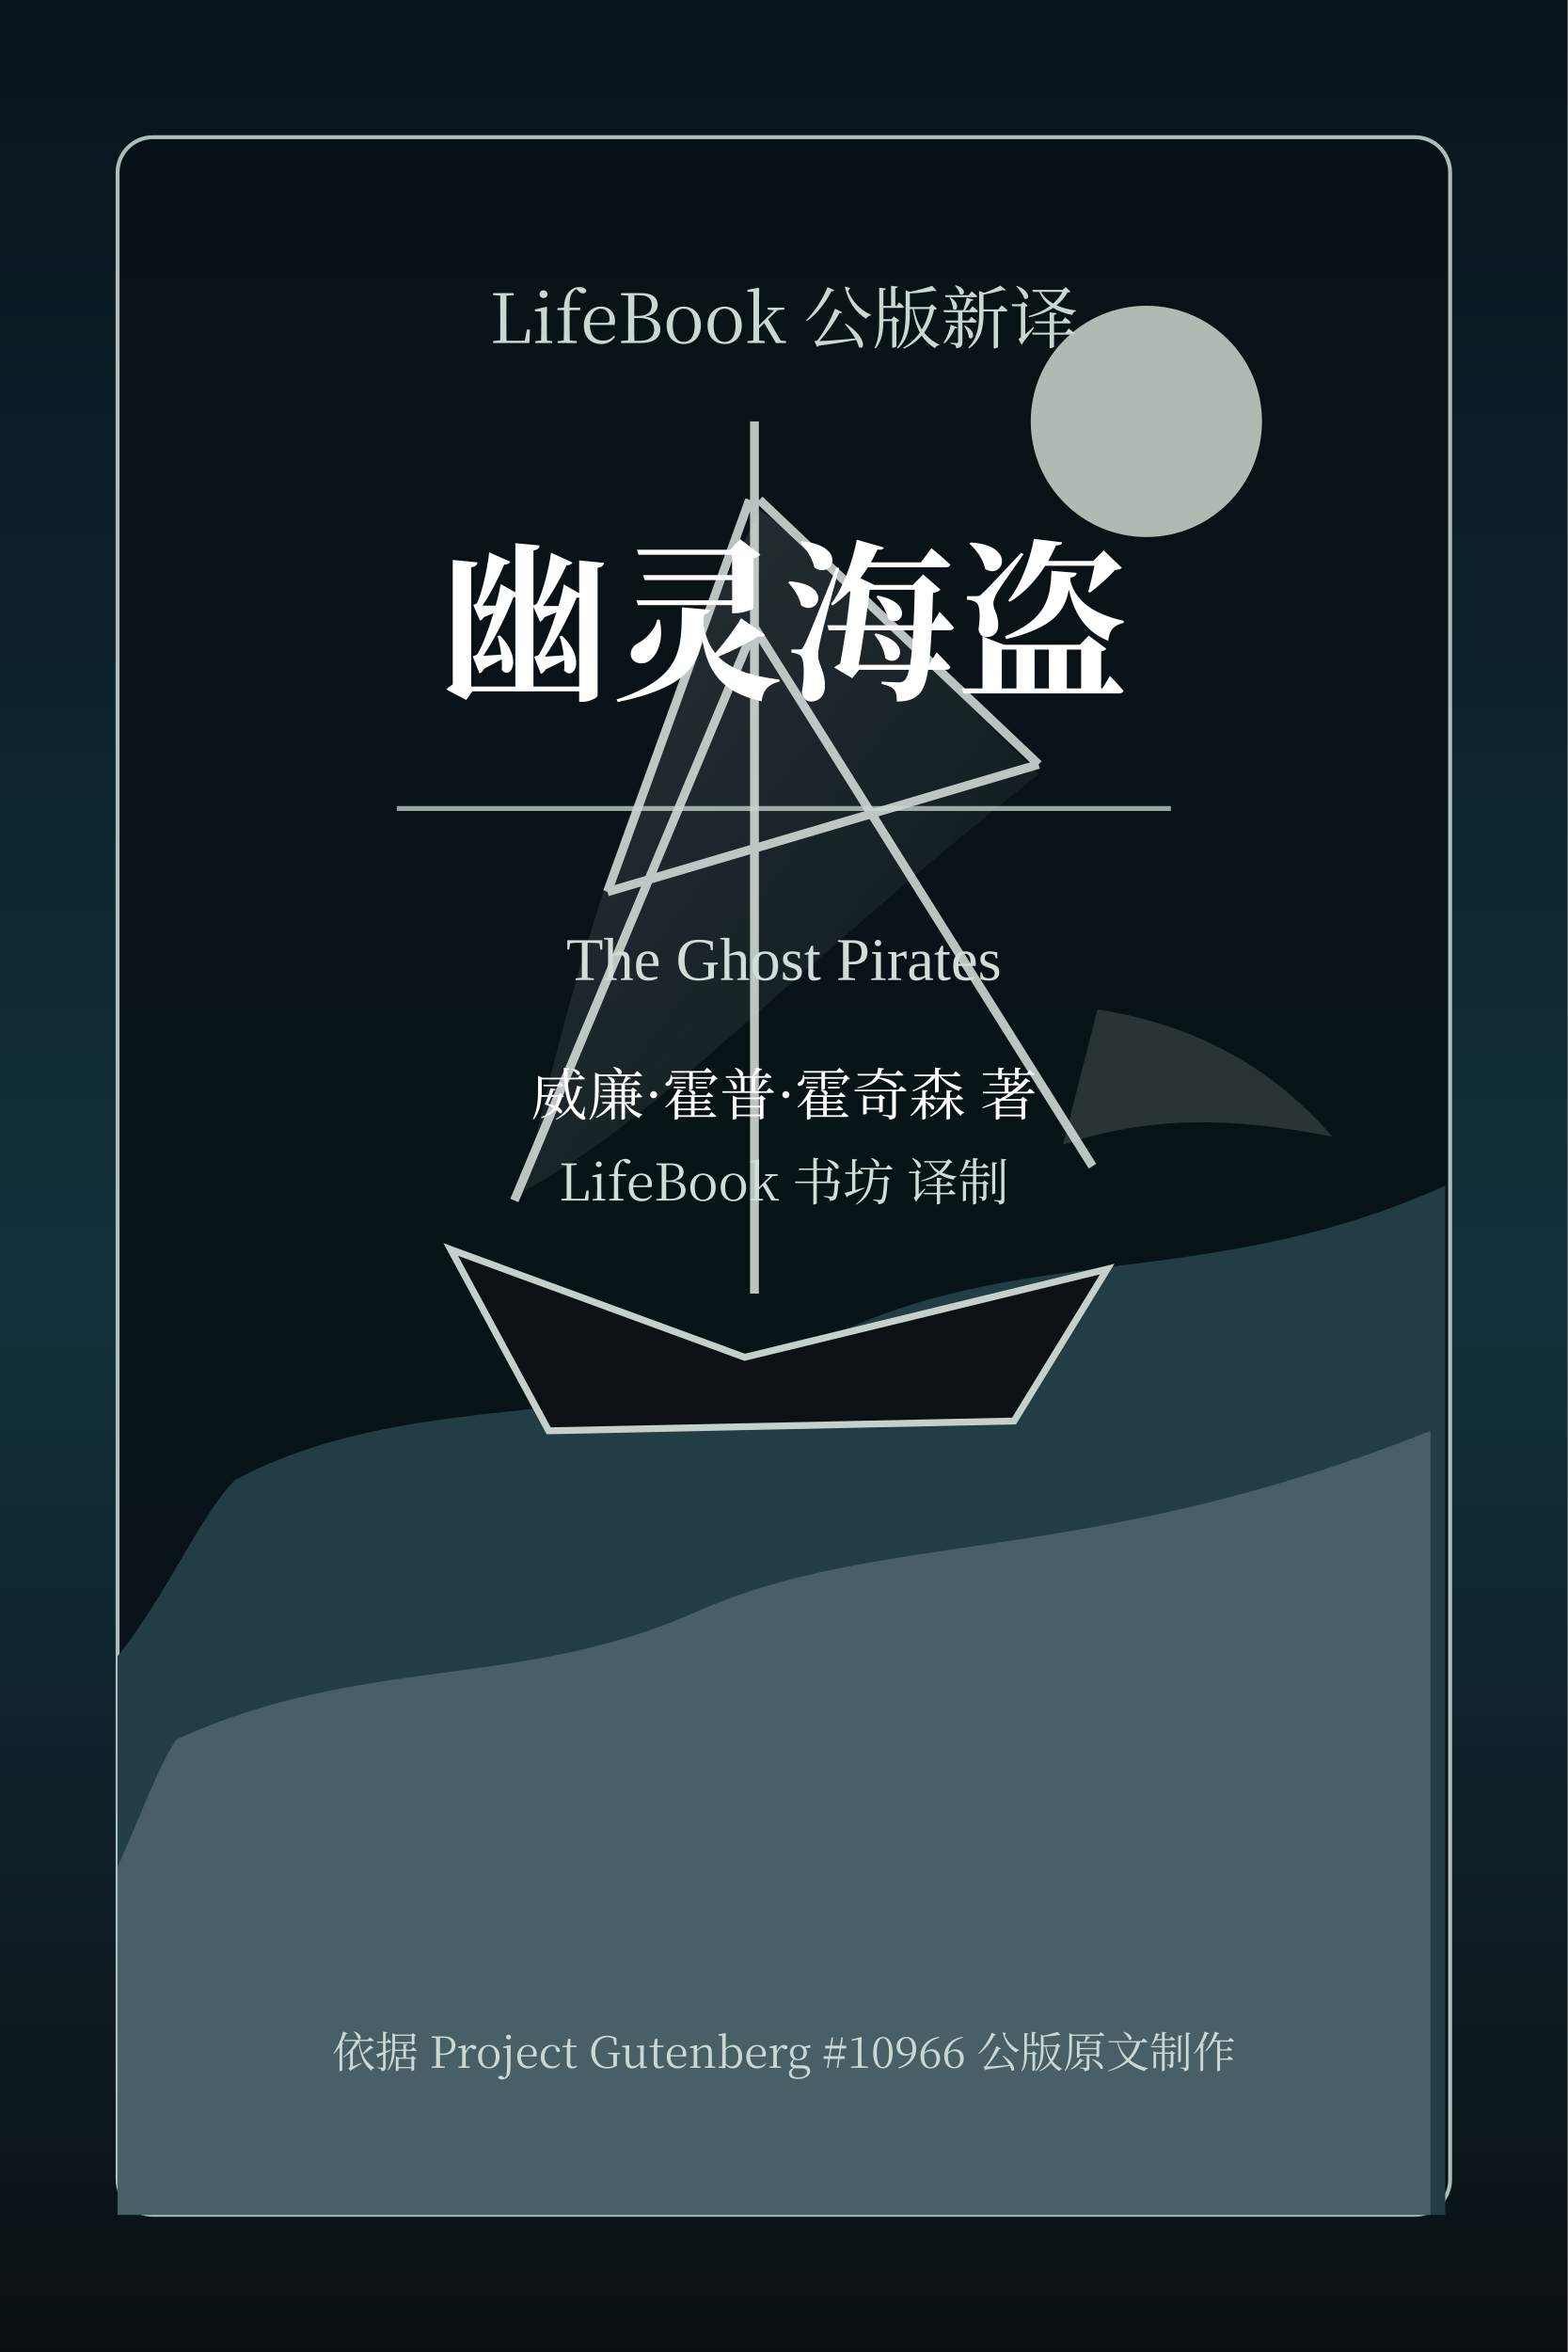
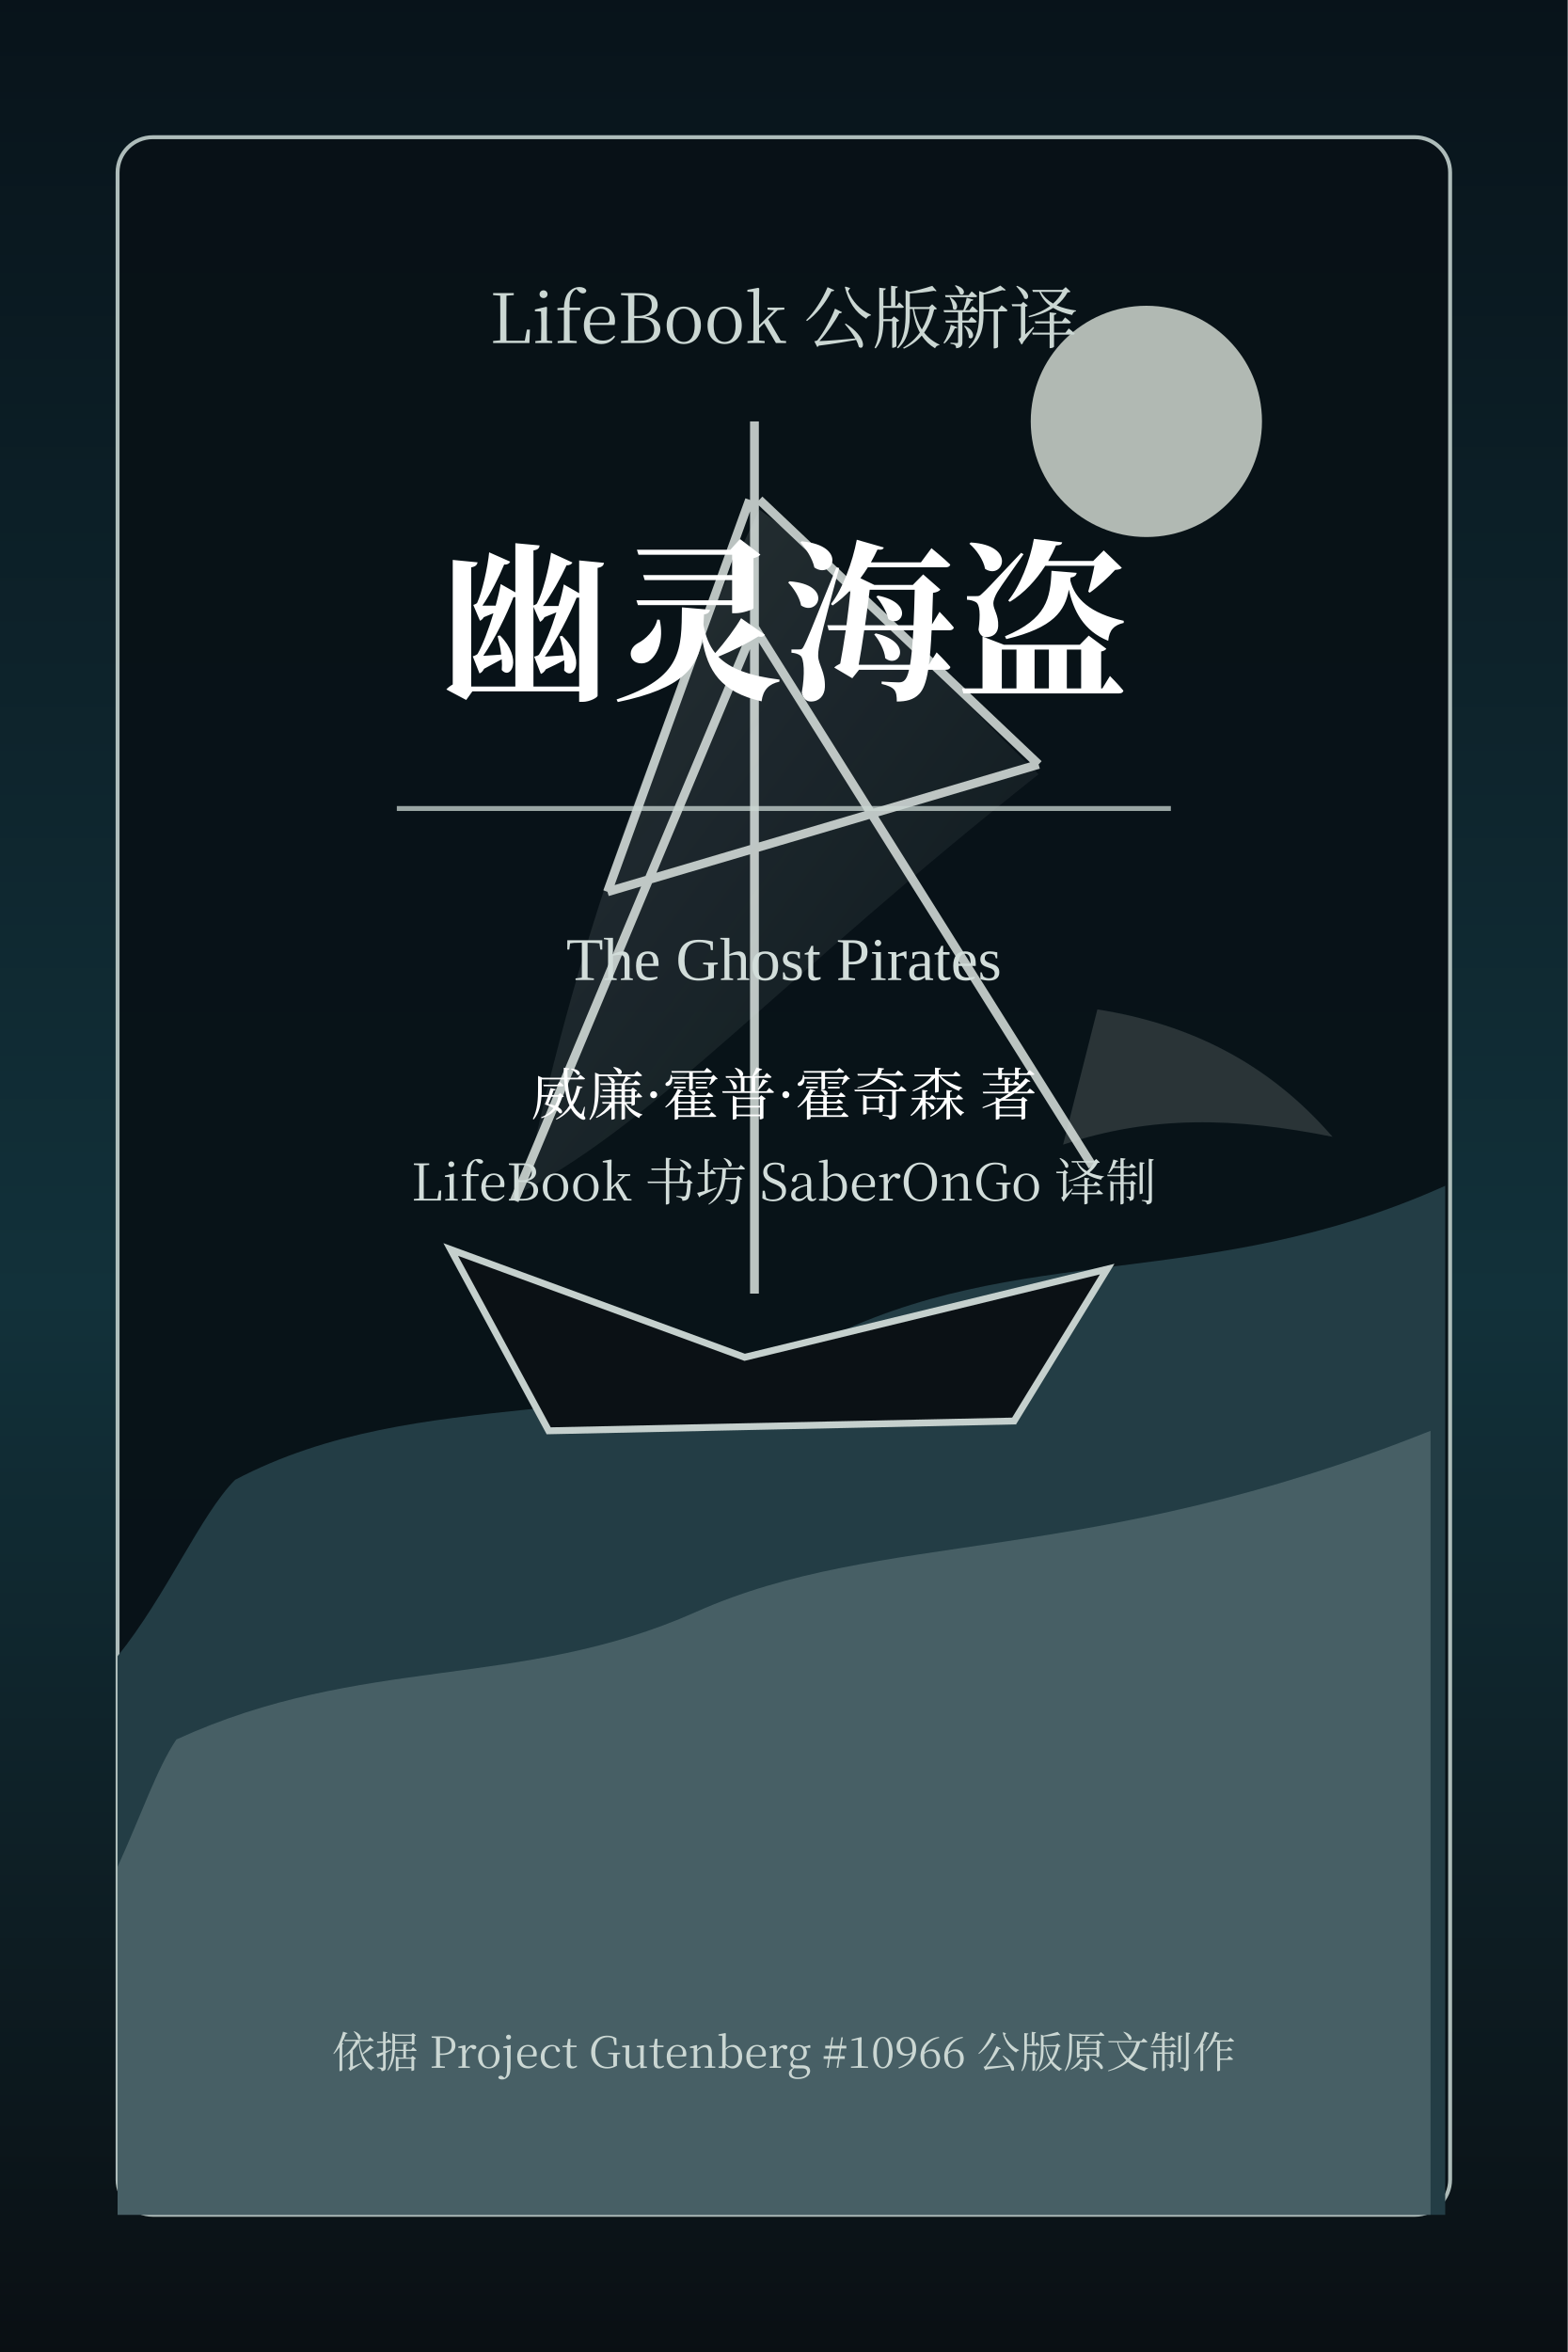
<svg xmlns="http://www.w3.org/2000/svg" width="1600" height="2400" viewBox="0 0 1600 2400" role="img" aria-label="幽灵海盗封面">
  <defs>
    <linearGradient id="sea" x1="0" y1="0" x2="0" y2="1">
      <stop offset="0" stop-color="#08131a" />
      <stop offset="0.55" stop-color="#12313a" />
      <stop offset="1" stop-color="#0a0f13" />
    </linearGradient>
    <linearGradient id="mist" x1="0" y1="0" x2="1" y2="1">
      <stop offset="0" stop-color="#dfe9e7" stop-opacity="0.15" />
      <stop offset="1" stop-color="#dfe9e7" stop-opacity="0.02" />
    </linearGradient>
  </defs>
  <rect width="1600" height="2400" fill="url(#sea)" />
  <rect x="120" y="140" width="1360" height="2120" rx="36" fill="#071116" stroke="#b8c7c3" stroke-width="4" opacity="0.94" />
  <circle cx="1170" cy="430" r="118" fill="#d7ded6" opacity="0.82" />
  <path d="M240 1510 C430 1410 650 1465 835 1370 C1040 1265 1230 1320 1475 1210 L1475 2260 L120 2260 L120 1690 C170 1628 205 1545 240 1510 Z" fill="#233d45" />
  <path d="M180 1775 C370 1688 530 1725 710 1645 C900 1560 1110 1600 1460 1460 L1460 2260 L120 2260 L120 1905 C145 1850 160 1805 180 1775 Z" fill="#5d7579" opacity="0.62" />
  <path d="M460 1275 L760 1385 L1130 1295 L1035 1450 L560 1460 Z" fill="#0b1115" stroke="#c5d0cd" stroke-width="7" />
  <path d="M770 430 L770 1320 M620 910 L1060 780 M620 910 L765 510 M1060 780 L775 510 M770 640 L525 1225 M770 640 L1115 1190" stroke="#d8e0dc" stroke-width="9" opacity="0.86" />
  <path d="M775 520 C675 730 595 930 535 1215 C675 1140 795 1000 1060 790 C955 690 880 595 775 520 Z" fill="url(#mist)" />
  <path d="M1120 1030 C1215 1045 1295 1085 1360 1160 C1260 1140 1175 1138 1085 1168 Z" fill="#dce5df" opacity="0.16" />
  <text x="800" y="350" text-anchor="middle" font-family="Noto Serif CJK SC, Source Han Serif SC, STSong, SimSun, serif" font-size="70" fill="#cbd7d3">LifeBook 公版新译</text>
  <text x="800" y="700" text-anchor="middle" font-family="Noto Serif CJK SC, Source Han Serif SC, STSong, SimSun, serif" font-weight="700" font-size="176" fill="#ffffff">幽灵海盗</text>
  <line x1="405" y1="825" x2="1195" y2="825" stroke="#cbd7d3" stroke-width="5" opacity="0.75" />
  <text x="800" y="1000" text-anchor="middle" font-family="Georgia, 'Times New Roman', serif" font-size="62" fill="#d2ddda">The Ghost Pirates</text>
  <text x="800" y="1138" text-anchor="middle" font-family="Noto Serif CJK SC, Source Han Serif SC, STSong, SimSun, serif" font-size="58" fill="#ffffff">威廉·霍普·霍奇森 著</text>
-   <text x="800" y="1225" text-anchor="middle" font-family="Noto Serif CJK SC, Source Han Serif SC, STSong, SimSun, serif" font-size="52" fill="#d2ddda">LifeBook 书坊 译制</text>
+   <text x="800" y="1225" text-anchor="middle" font-family="Noto Serif CJK SC, Source Han Serif SC, STSong, SimSun, serif" font-size="52" fill="#d2ddda">LifeBook 书坊 SaberOnGo 译制</text>
  <text x="800" y="2110" text-anchor="middle" font-family="Noto Serif CJK SC, Source Han Serif SC, STSong, SimSun, serif" font-size="44" fill="#cbd7d3">依据 Project Gutenberg #10966 公版原文制作</text>
</svg>
